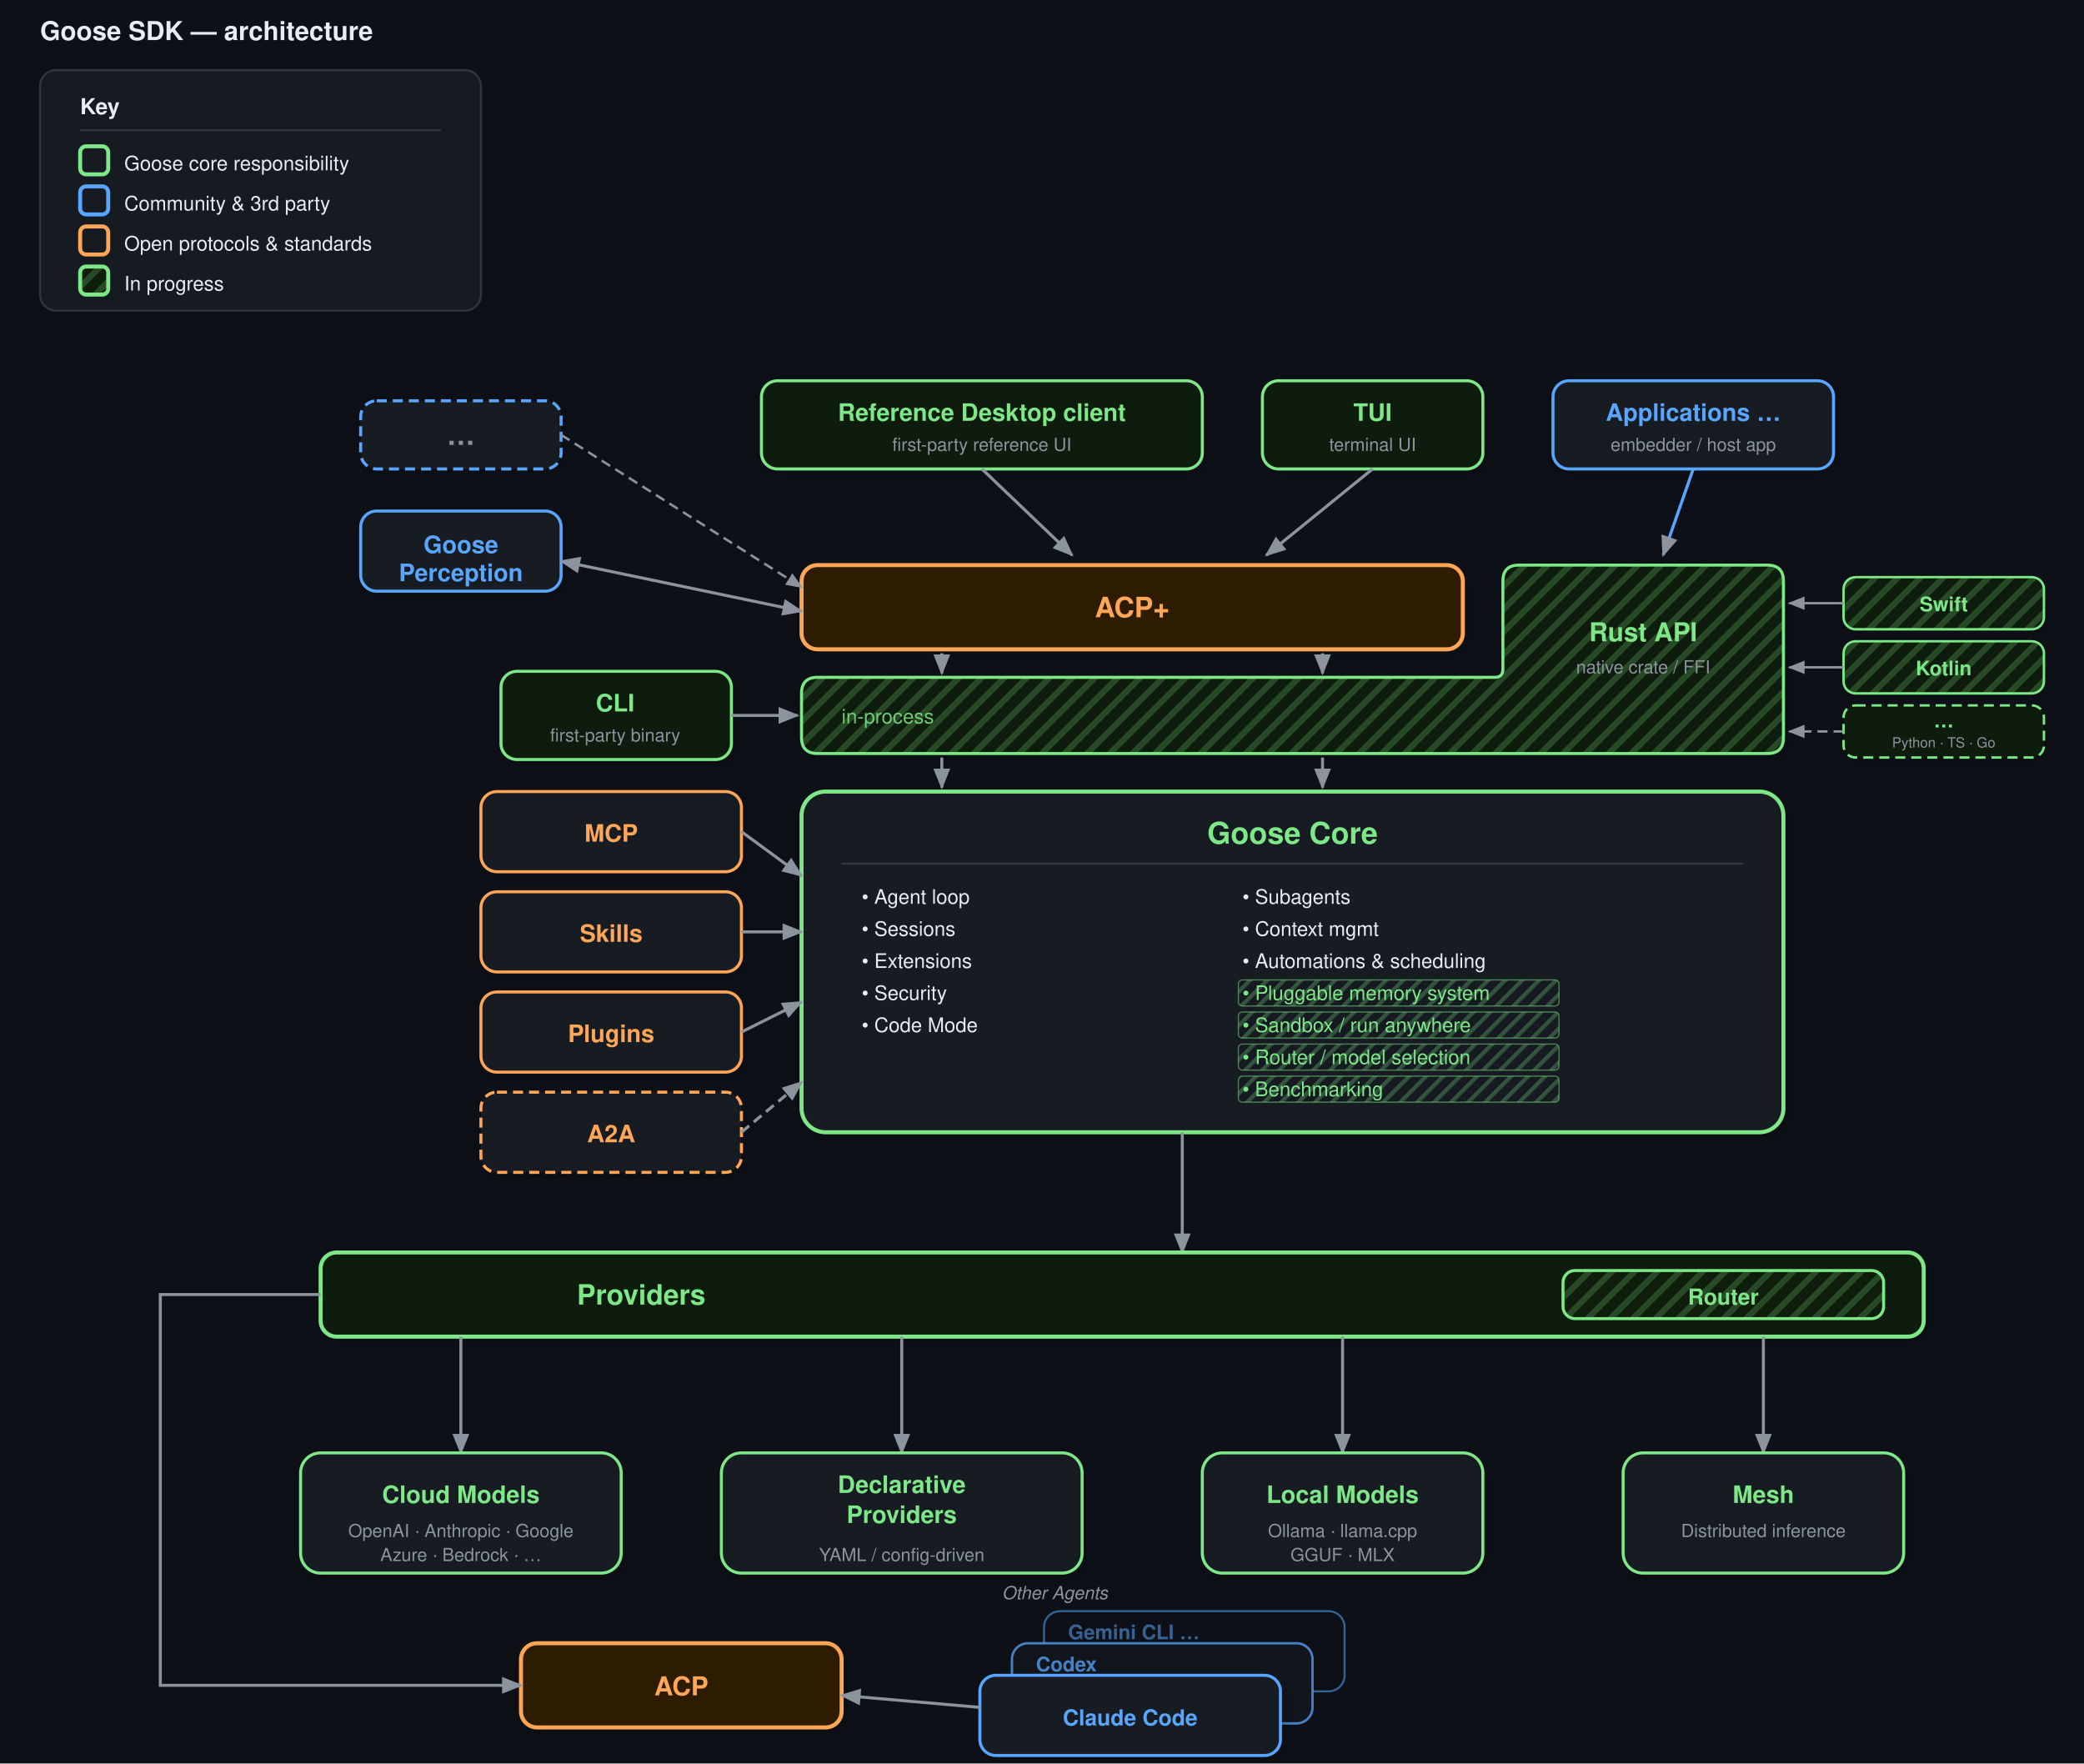
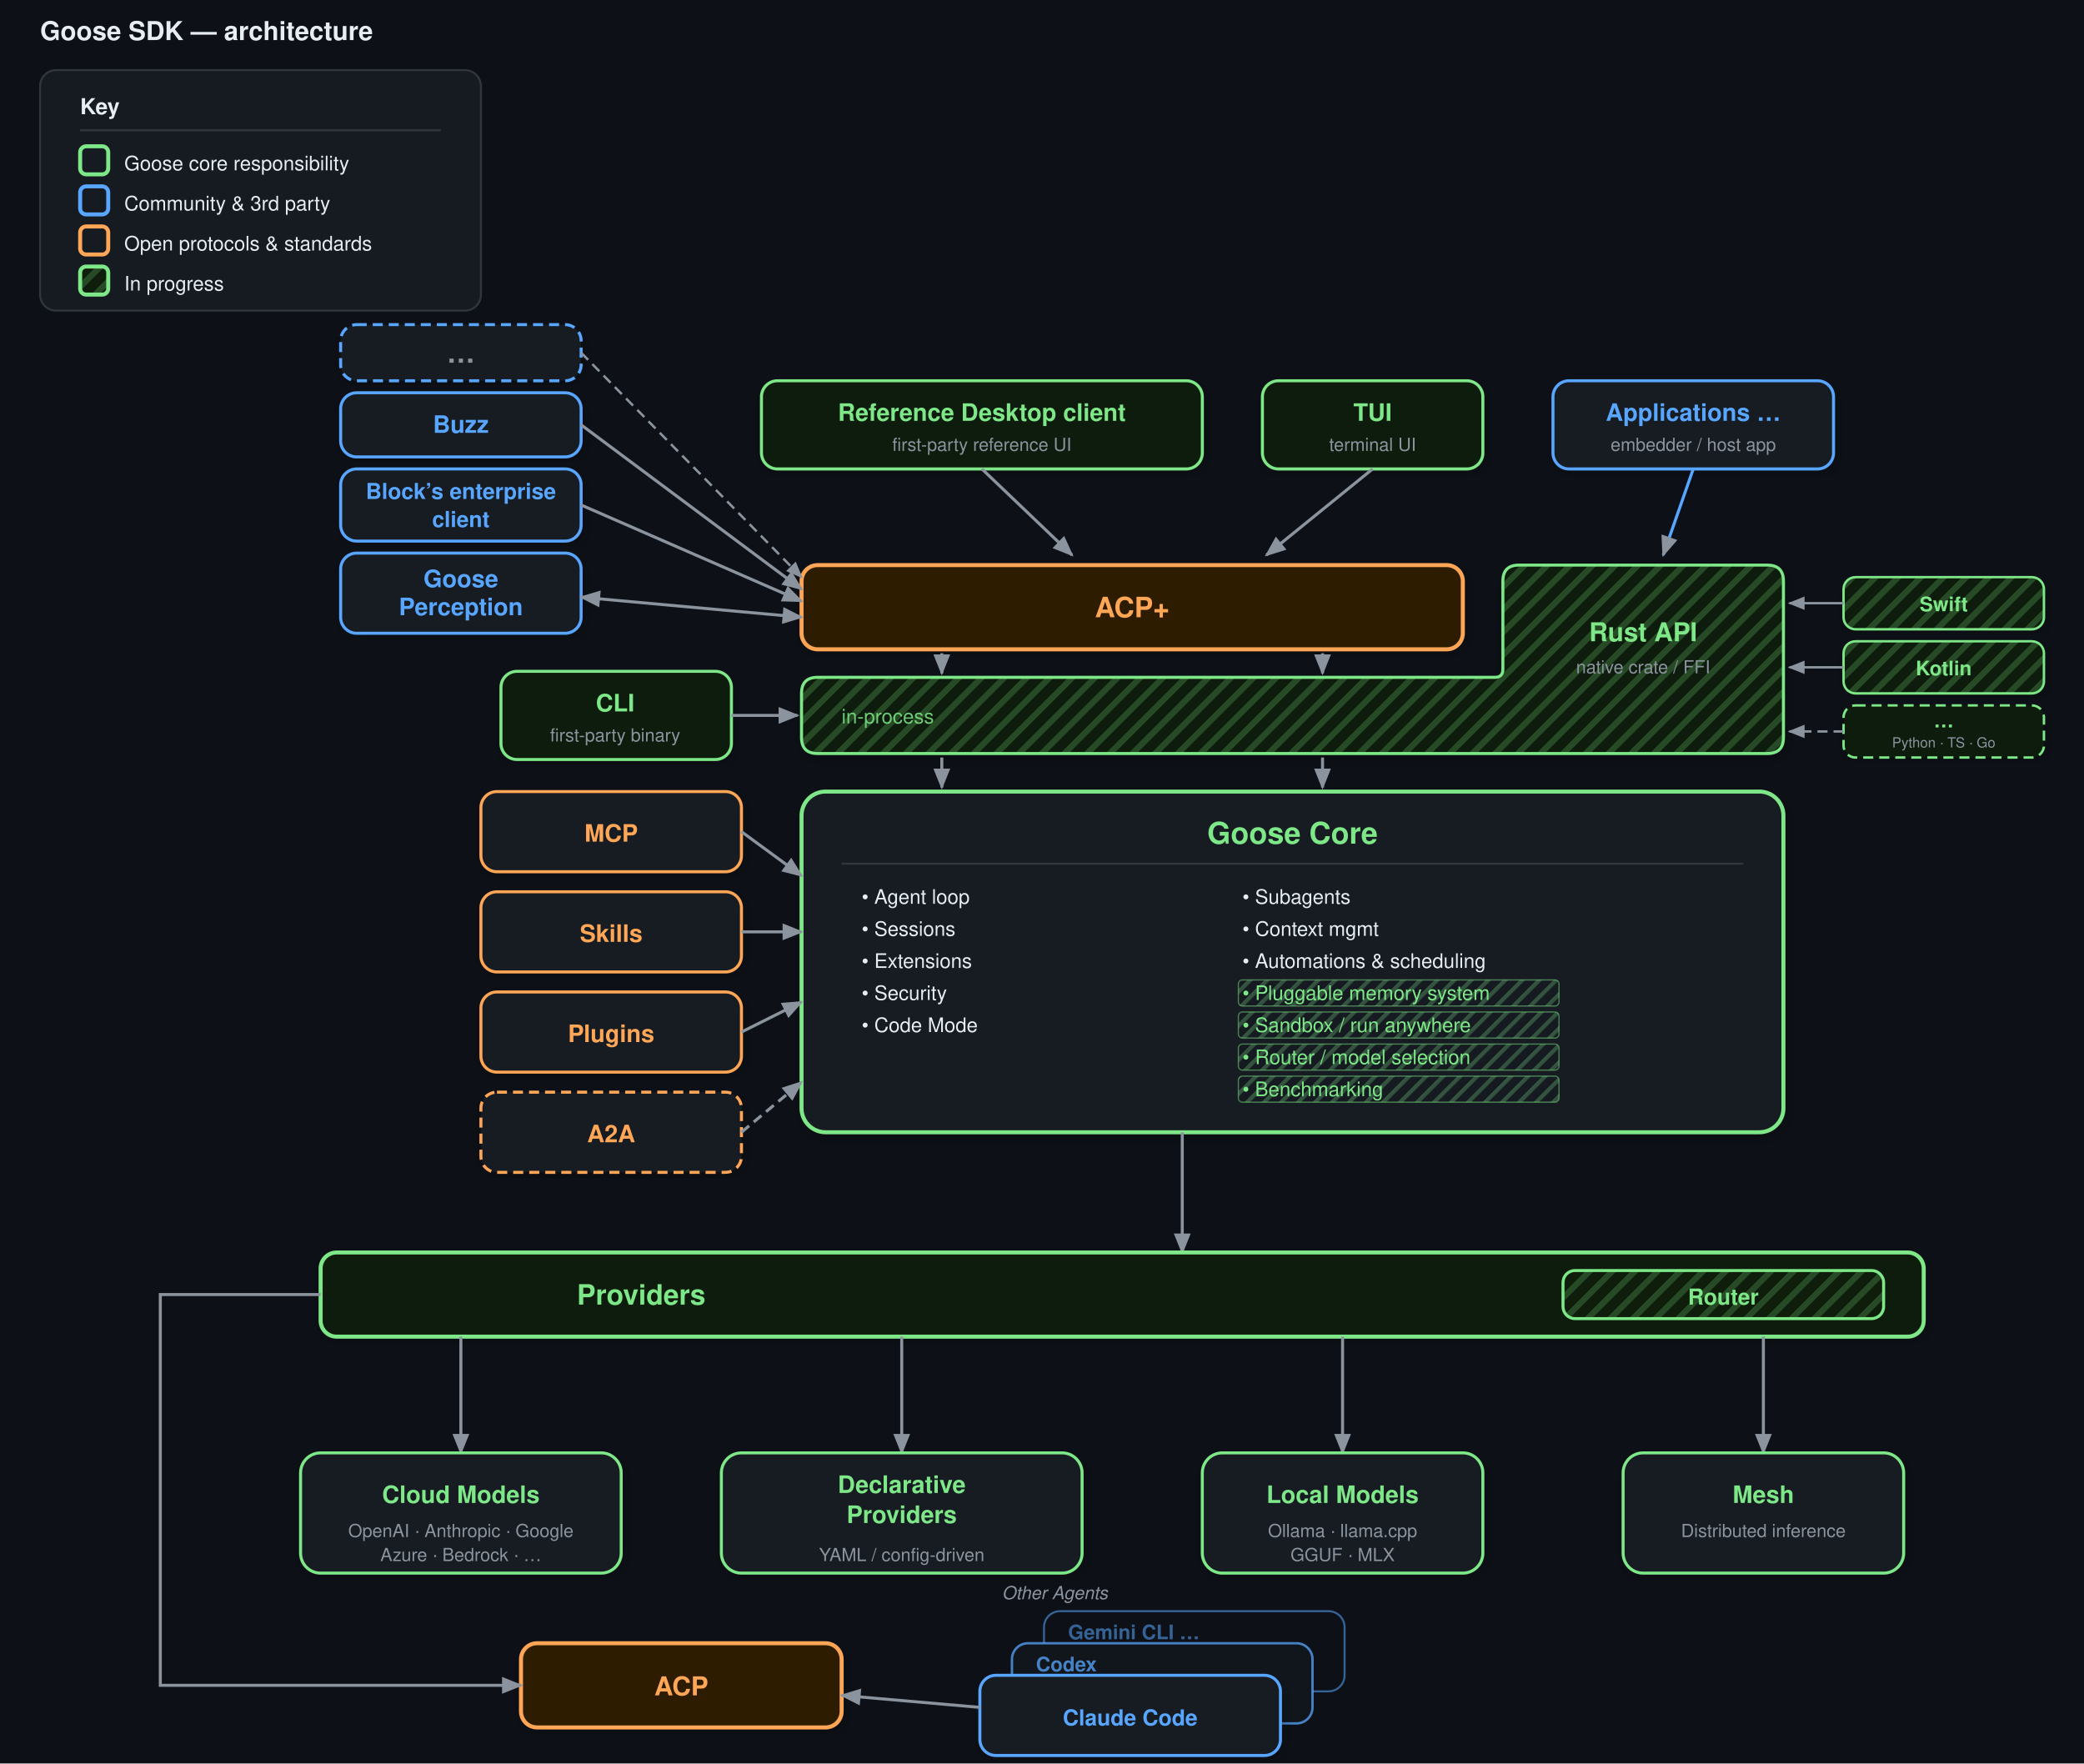
<svg xmlns="http://www.w3.org/2000/svg" viewBox="0 0 1040 880" font-family="-apple-system, BlinkMacSystemFont, 'Segoe UI', Helvetica, Arial, sans-serif">
  <defs>
    <marker id="arr" viewBox="0 0 10 10" refX="9" refY="5" markerWidth="7" markerHeight="7" orient="auto-start-reverse">
      <path d="M 0 1 L 10 5 L 0 9 z" fill="#8b949e" />
    </marker>
    <filter id="shadow" x="-4%" y="-4%" width="108%" height="112%">
      <feDropShadow dx="1" dy="2" stdDeviation="3" flood-opacity="0.25" />
    </filter>
    <pattern id="stripeGreen" patternUnits="userSpaceOnUse" width="8" height="8" patternTransform="rotate(45)">
      <rect width="8" height="8" fill="#0f1d0b" />
      <rect width="3" height="8" fill="#7ee787" fill-opacity="0.22" />
    </pattern>
    <pattern id="stripeGreenInline" patternUnits="userSpaceOnUse" width="6" height="6" patternTransform="rotate(45)">
      <rect width="6" height="6" fill="#161b22" />
      <rect width="2" height="6" fill="#7ee787" fill-opacity="0.28" />
    </pattern>
  </defs>
  <rect width="1040" height="880" fill="#0d1117" />
  <text x="20" y="20" font-size="13" font-weight="700" fill="#e6edf3">Goose SDK — architecture</text>
  <rect x="20" y="35" width="220" height="120" rx="8" fill="#161b22" stroke="#30363d" stroke-width="1" />
  <text x="40" y="57" font-size="11" font-weight="700" fill="#e6edf3">Key</text>
  <line x1="40" y1="65" x2="220" y2="65" stroke="#30363d" stroke-width="1" />
  <rect x="40" y="73" width="14" height="14" rx="3" fill="none" stroke="#7ee787" stroke-width="2" />
  <text x="62" y="85" font-size="10" fill="#e6edf3">Goose core responsibility</text>
  <rect x="40" y="93" width="14" height="14" rx="3" fill="none" stroke="#58a6ff" stroke-width="2" />
  <text x="62" y="105" font-size="10" fill="#e6edf3">Community &amp; 3rd party</text>
  <rect x="40" y="113" width="14" height="14" rx="3" fill="none" stroke="#ffa657" stroke-width="2" />
  <text x="62" y="125" font-size="10" fill="#e6edf3">Open protocols &amp; standards</text>
  <rect x="40" y="133" width="14" height="14" rx="3" fill="url(#stripeGreen)" stroke="#7ee787" stroke-width="2" />
  <text x="62" y="145" font-size="10" fill="#e6edf3">In progress</text>
  <rect x="380" y="190" width="220" height="44" rx="8" fill="#0f1d0b" stroke="#7ee787" stroke-width="1.5" filter="url(#shadow)" />
  <text x="490" y="210" text-anchor="middle" font-size="12" font-weight="700" fill="#7ee787">Reference Desktop client</text>
  <text x="490" y="225" text-anchor="middle" font-size="9" fill="#8b949e">first-party reference UI</text>
  <rect x="630" y="190" width="110" height="44" rx="8" fill="#0f1d0b" stroke="#7ee787" stroke-width="1.5" filter="url(#shadow)" />
  <text x="685" y="210" text-anchor="middle" font-size="12" font-weight="700" fill="#7ee787">TUI</text>
  <text x="685" y="225" text-anchor="middle" font-size="9" fill="#8b949e">terminal UI</text>
  <rect x="775" y="190" width="140" height="44" rx="8" fill="#161b22" stroke="#58a6ff" stroke-width="1.5" filter="url(#shadow)" />
  <text x="845" y="210" text-anchor="middle" font-size="12" font-weight="700" fill="#58a6ff">Applications …</text>
  <text x="845" y="225" text-anchor="middle" font-size="9" fill="#8b949e">embedder / host app</text>

   ACP+ --&gt;
  <line x1="490" y1="234" x2="535" y2="277" stroke="#8b949e" stroke-width="1.5" marker-end="url(#arr)" />

   ACP+ --&gt;
  <line x1="685" y1="234" x2="632" y2="277" stroke="#8b949e" stroke-width="1.5" marker-end="url(#arr)" />

   Rust API arm (in-process, peer of ACP+) --&gt;
  <line x1="845" y1="234" x2="830" y2="277" stroke="#58a6ff" stroke-width="1.5" marker-end="url(#arr)" />
  <rect x="400" y="282" width="330" height="42" rx="8" fill="#2d1f00" stroke="#ffa657" stroke-width="2" filter="url(#shadow)" />
  <text x="565" y="308" text-anchor="middle" font-size="14" font-weight="700" fill="#ffa657">ACP+</text>

   ACP+ --&gt;
-   <rect x="180" y="200" width="100" height="34" rx="8" fill="#161b22" stroke="#58a6ff" stroke-width="1.5" stroke-dasharray="5,3" filter="url(#shadow)" />
-   <text x="230" y="222" text-anchor="middle" font-size="14" font-weight="600" fill="#8b949e">…</text>
-   <line x1="280" y1="217" x2="400" y2="293" stroke="#8b949e" stroke-width="1.2" stroke-dasharray="5,3" marker-end="url(#arr)" />
-   <rect x="180" y="255" width="100" height="40" rx="8" fill="#161b22" stroke="#58a6ff" stroke-width="1.5" filter="url(#shadow)" />
-   <text x="230" y="276" text-anchor="middle" font-size="12" font-weight="600" fill="#58a6ff">Goose</text>
-   <text x="230" y="290" text-anchor="middle" font-size="12" font-weight="600" fill="#58a6ff">Perception</text>
-   <line x1="280" y1="280" x2="400" y2="305" stroke="#8b949e" stroke-width="1.5" marker-start="url(#arr)" marker-end="url(#arr)" />
+   <rect x="170" y="162" width="120" height="28" rx="8" fill="#161b22" stroke="#58a6ff" stroke-width="1.5" stroke-dasharray="5,3" filter="url(#shadow)" />
+   <text x="230" y="181" text-anchor="middle" font-size="14" font-weight="600" fill="#8b949e">…</text>
+   <line x1="290" y1="176" x2="400" y2="288" stroke="#8b949e" stroke-width="1.2" stroke-dasharray="5,3" marker-end="url(#arr)" />
+ 
+    ACP+ --&gt;
+   <rect x="170" y="196" width="120" height="32" rx="8" fill="#161b22" stroke="#58a6ff" stroke-width="1.5" filter="url(#shadow)" />
+   <text x="230" y="216" text-anchor="middle" font-size="12" font-weight="600" fill="#58a6ff">Buzz</text>
+   <line x1="290" y1="212" x2="400" y2="294" stroke="#8b949e" stroke-width="1.5" marker-end="url(#arr)" />
+ 
+    ACP+ --&gt;
+   <rect x="170" y="234" width="120" height="36" rx="8" fill="#161b22" stroke="#58a6ff" stroke-width="1.5" filter="url(#shadow)" />
+   <text x="230" y="249" text-anchor="middle" font-size="11" font-weight="600" fill="#58a6ff">Block’s enterprise</text>
+   <text x="230" y="263" text-anchor="middle" font-size="11" font-weight="600" fill="#58a6ff">client</text>
+   <line x1="290" y1="252" x2="400" y2="300" stroke="#8b949e" stroke-width="1.5" marker-end="url(#arr)" />
+   <rect x="170" y="276" width="120" height="40" rx="8" fill="#161b22" stroke="#58a6ff" stroke-width="1.5" filter="url(#shadow)" />
+   <text x="230" y="293" text-anchor="middle" font-size="12" font-weight="600" fill="#58a6ff">Goose</text>
+   <text x="230" y="307" text-anchor="middle" font-size="12" font-weight="600" fill="#58a6ff">Perception</text>
+   <line x1="290" y1="298" x2="400" y2="308" stroke="#8b949e" stroke-width="1.5" marker-start="url(#arr)" marker-end="url(#arr)" />
  <rect x="250" y="335" width="115" height="44" rx="8" fill="#0f1d0b" stroke="#7ee787" stroke-width="1.5" filter="url(#shadow)" />
  <text x="307" y="355" text-anchor="middle" font-size="12" font-weight="700" fill="#7ee787">CLI</text>
  <text x="307" y="370" text-anchor="middle" font-size="9" fill="#8b949e">first-party binary</text>
  <line x1="365" y1="357" x2="398" y2="357" stroke="#8b949e" stroke-width="1.5" marker-end="url(#arr)" />
  <path d="M 408 338            H 746 Q 750 338 750 334            V 290 Q 750 282 758 282            H 882 Q 890 282 890 290            V 368 Q 890 376 882 376            H 408 Q 400 376 400 368            V 346 Q 400 338 408 338 Z" fill="url(#stripeGreen)" stroke="#7ee787" stroke-width="1.5" filter="url(#shadow)" />
  <text x="820" y="320" text-anchor="middle" font-size="13" font-weight="700" fill="#7ee787">Rust API</text>
  <text x="820" y="336" text-anchor="middle" font-size="9" fill="#8b949e">native crate / FFI</text>
  <text x="420" y="361" font-size="10" fill="#7ee787" fill-opacity="0.85">in-process</text>
  <line x1="470" y1="326" x2="470" y2="336" stroke="#8b949e" stroke-width="1.5" marker-end="url(#arr)" />
  <line x1="660" y1="326" x2="660" y2="336" stroke="#8b949e" stroke-width="1.5" marker-end="url(#arr)" />
  <line x1="470" y1="378" x2="470" y2="393" stroke="#8b949e" stroke-width="1.5" marker-end="url(#arr)" />
  <line x1="660" y1="378" x2="660" y2="393" stroke="#8b949e" stroke-width="1.5" marker-end="url(#arr)" />
  <rect x="920" y="288" width="100" height="26" rx="6" fill="url(#stripeGreen)" stroke="#7ee787" stroke-width="1.2" filter="url(#shadow)" />
  <text x="970" y="305" text-anchor="middle" font-size="10" font-weight="700" fill="#7ee787">Swift</text>
  <line x1="920" y1="301" x2="893" y2="301" stroke="#8b949e" stroke-width="1.2" marker-end="url(#arr)" />
  <rect x="920" y="320" width="100" height="26" rx="6" fill="url(#stripeGreen)" stroke="#7ee787" stroke-width="1.2" filter="url(#shadow)" />
  <text x="970" y="337" text-anchor="middle" font-size="10" font-weight="700" fill="#7ee787">Kotlin</text>
  <line x1="920" y1="333" x2="893" y2="333" stroke="#8b949e" stroke-width="1.2" marker-end="url(#arr)" />
  <rect x="920" y="352" width="100" height="26" rx="6" fill="#0f1d0b" stroke="#7ee787" stroke-width="1.2" stroke-dasharray="5,3" filter="url(#shadow)" />
  <text x="970" y="363" text-anchor="middle" font-size="10" font-weight="700" fill="#7ee787">…</text>
  <text x="970" y="373" text-anchor="middle" font-size="7" fill="#8b949e">Python · TS · Go</text>
  <line x1="920" y1="365" x2="893" y2="365" stroke="#8b949e" stroke-width="1.2" stroke-dasharray="5,3" marker-end="url(#arr)" />
  <rect x="400" y="395" width="490" height="170" rx="12" fill="#161b22" stroke="#7ee787" stroke-width="2" filter="url(#shadow)" />
  <text x="645" y="421" text-anchor="middle" font-size="15" font-weight="700" fill="#7ee787">Goose Core</text>
  <line x1="420" y1="431" x2="870" y2="431" stroke="#30363d" stroke-width="1" />
  <text x="430" y="451" font-size="10" fill="#e6edf3">• Agent loop</text>
  <text x="430" y="467" font-size="10" fill="#e6edf3">• Sessions</text>
  <text x="430" y="483" font-size="10" fill="#e6edf3">• Extensions</text>
  <text x="430" y="499" font-size="10" fill="#e6edf3">• Security</text>
  <text x="430" y="515" font-size="10" fill="#e6edf3">• Code Mode</text>
  <text x="620" y="451" font-size="10" fill="#e6edf3">• Subagents</text>
  <text x="620" y="467" font-size="10" fill="#e6edf3">• Context mgmt</text>
  <text x="620" y="483" font-size="10" fill="#e6edf3">• Automations &amp; scheduling</text>
  <rect x="618" y="489" width="160" height="13" rx="2" fill="url(#stripeGreenInline)" stroke="#7ee787" stroke-width="0.6" stroke-opacity="0.5" />
  <text x="620" y="499" font-size="10" fill="#7ee787">• Pluggable memory system</text>
  <rect x="618" y="505" width="160" height="13" rx="2" fill="url(#stripeGreenInline)" stroke="#7ee787" stroke-width="0.6" stroke-opacity="0.5" />
  <text x="620" y="515" font-size="10" fill="#7ee787">• Sandbox / run anywhere</text>
  <rect x="618" y="521" width="160" height="13" rx="2" fill="url(#stripeGreenInline)" stroke="#7ee787" stroke-width="0.6" stroke-opacity="0.5" />
  <text x="620" y="531" font-size="10" fill="#7ee787">• Router / model selection</text>
  <rect x="618" y="537" width="160" height="13" rx="2" fill="url(#stripeGreenInline)" stroke="#7ee787" stroke-width="0.6" stroke-opacity="0.5" />
  <text x="620" y="547" font-size="10" fill="#7ee787">• Benchmarking</text>
  <rect x="240" y="395" width="130" height="40" rx="8" fill="#161b22" stroke="#ffa657" stroke-width="1.5" filter="url(#shadow)" />
  <text x="305" y="420" text-anchor="middle" font-size="12" font-weight="600" fill="#ffa657">MCP</text>
  <rect x="240" y="445" width="130" height="40" rx="8" fill="#161b22" stroke="#ffa657" stroke-width="1.5" filter="url(#shadow)" />
  <text x="305" y="470" text-anchor="middle" font-size="12" font-weight="600" fill="#ffa657">Skills</text>
  <rect x="240" y="495" width="130" height="40" rx="8" fill="#161b22" stroke="#ffa657" stroke-width="1.5" filter="url(#shadow)" />
  <text x="305" y="520" text-anchor="middle" font-size="12" font-weight="600" fill="#ffa657">Plugins</text>
  <rect x="240" y="545" width="130" height="40" rx="8" fill="#161b22" stroke="#ffa657" stroke-width="1.5" stroke-dasharray="5,3" filter="url(#shadow)" />
  <text x="305" y="570" text-anchor="middle" font-size="12" font-weight="600" fill="#ffa657">A2A</text>
  <line x1="370" y1="415" x2="400" y2="437" stroke="#8b949e" stroke-width="1.5" marker-end="url(#arr)" />
  <line x1="370" y1="465" x2="400" y2="465" stroke="#8b949e" stroke-width="1.5" marker-end="url(#arr)" />
  <line x1="370" y1="515" x2="400" y2="500" stroke="#8b949e" stroke-width="1.5" marker-end="url(#arr)" />
  <line x1="370" y1="565" x2="400" y2="540" stroke="#8b949e" stroke-width="1.5" stroke-dasharray="5,3" marker-end="url(#arr)" />

  
  
  

   Providers bar --&gt;
  <line x1="590" y1="565" x2="590" y2="625" stroke="#8b949e" stroke-width="1.5" marker-end="url(#arr)" />
  <rect x="160" y="625" width="800" height="42" rx="8" fill="#0f1d0b" stroke="#7ee787" stroke-width="2" filter="url(#shadow)" />
  <text x="320" y="651" text-anchor="middle" font-size="14" font-weight="700" fill="#7ee787">Providers</text>
  <rect x="780" y="634" width="160" height="24" rx="6" fill="url(#stripeGreen)" stroke="#7ee787" stroke-width="1.5" />
  <text x="860" y="651" text-anchor="middle" font-size="11" font-weight="700" fill="#7ee787">Router</text>
  <line x1="230" y1="667" x2="230" y2="725" stroke="#8b949e" stroke-width="1.5" marker-end="url(#arr)" />
  <line x1="450" y1="667" x2="450" y2="725" stroke="#8b949e" stroke-width="1.5" marker-end="url(#arr)" />
  <line x1="670" y1="667" x2="670" y2="725" stroke="#8b949e" stroke-width="1.5" marker-end="url(#arr)" />
  <line x1="880" y1="667" x2="880" y2="725" stroke="#8b949e" stroke-width="1.5" marker-end="url(#arr)" />
  <rect x="150" y="725" width="160" height="60" rx="10" fill="#161b22" stroke="#7ee787" stroke-width="1.5" filter="url(#shadow)" />
  <text x="230" y="750" text-anchor="middle" font-size="12" font-weight="700" fill="#7ee787">Cloud Models</text>
  <text x="230" y="767" text-anchor="middle" font-size="9" fill="#8b949e">OpenAI · Anthropic · Google</text>
  <text x="230" y="779" text-anchor="middle" font-size="9" fill="#8b949e">Azure · Bedrock · …</text>
  <rect x="360" y="725" width="180" height="60" rx="10" fill="#161b22" stroke="#7ee787" stroke-width="1.5" filter="url(#shadow)" />
  <text x="450" y="745" text-anchor="middle" font-size="12" font-weight="700" fill="#7ee787">Declarative</text>
  <text x="450" y="760" text-anchor="middle" font-size="12" font-weight="700" fill="#7ee787">Providers</text>
  <text x="450" y="779" text-anchor="middle" font-size="9" fill="#8b949e">YAML / config-driven</text>
  <rect x="600" y="725" width="140" height="60" rx="10" fill="#161b22" stroke="#7ee787" stroke-width="1.5" filter="url(#shadow)" />
  <text x="670" y="750" text-anchor="middle" font-size="12" font-weight="700" fill="#7ee787">Local Models</text>
  <text x="670" y="767" text-anchor="middle" font-size="9" fill="#8b949e">Ollama · llama.cpp</text>
  <text x="670" y="779" text-anchor="middle" font-size="9" fill="#8b949e">GGUF · MLX</text>
  <rect x="810" y="725" width="140" height="60" rx="10" fill="#161b22" stroke="#7ee787" stroke-width="1.5" filter="url(#shadow)" />
  <text x="880" y="750" text-anchor="middle" font-size="12" font-weight="700" fill="#7ee787">Mesh</text>
  <text x="880" y="767" text-anchor="middle" font-size="9" fill="#8b949e">Distributed inference</text>
  <rect x="260" y="820" width="160" height="42" rx="8" fill="#2d1f00" stroke="#ffa657" stroke-width="2" filter="url(#shadow)" />
  <text x="340" y="846" text-anchor="middle" font-size="13" font-weight="700" fill="#ffa657">ACP</text>
  <polyline points="160,646 80,646 80,841 260,841" fill="none" stroke="#8b949e" stroke-width="1.5" marker-end="url(#arr)" />
  <text x="500" y="798" font-size="9" font-style="italic" fill="#8b949e">Other Agents</text>
  <rect x="521" y="804" width="150" height="40" rx="8" fill="#0d1117" stroke="#58a6ff" stroke-width="1" stroke-opacity="0.55" />
  <text x="533" y="818" font-size="10" font-weight="600" fill="#58a6ff" fill-opacity="0.55">Gemini CLI …</text>
  <rect x="505" y="820" width="150" height="40" rx="8" fill="#11161d" stroke="#58a6ff" stroke-width="1.2" stroke-opacity="0.75" />
  <text x="517" y="834" font-size="10" font-weight="600" fill="#58a6ff" fill-opacity="0.75">Codex</text>
  <rect x="489" y="836" width="150" height="40" rx="8" fill="#161b22" stroke="#58a6ff" stroke-width="1.5" filter="url(#shadow)" />
  <text x="564" y="861" text-anchor="middle" font-size="11" font-weight="600" fill="#58a6ff">Claude Code</text>

   ACP --&gt;
  <line x1="489" y1="852" x2="420" y2="846" stroke="#8b949e" stroke-width="1.5" marker-end="url(#arr)" />
</svg>
